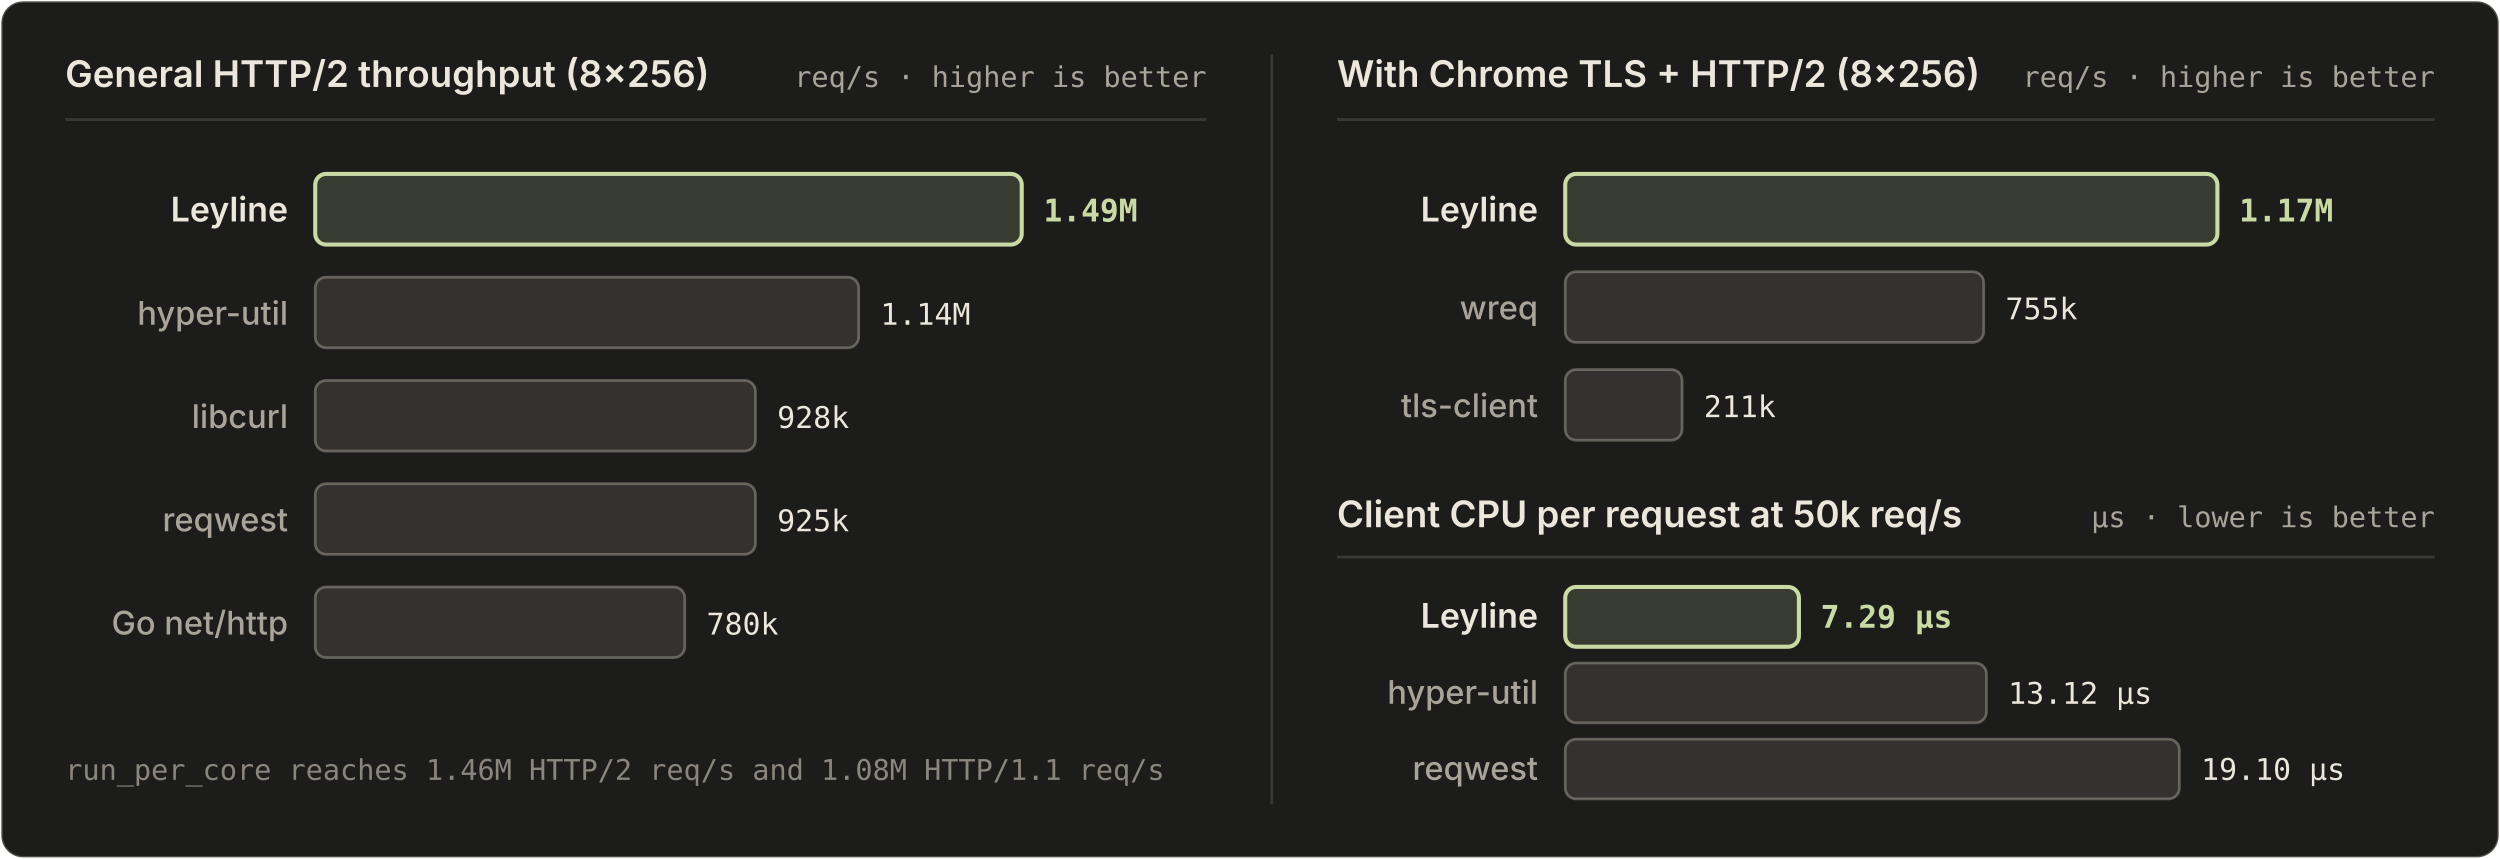
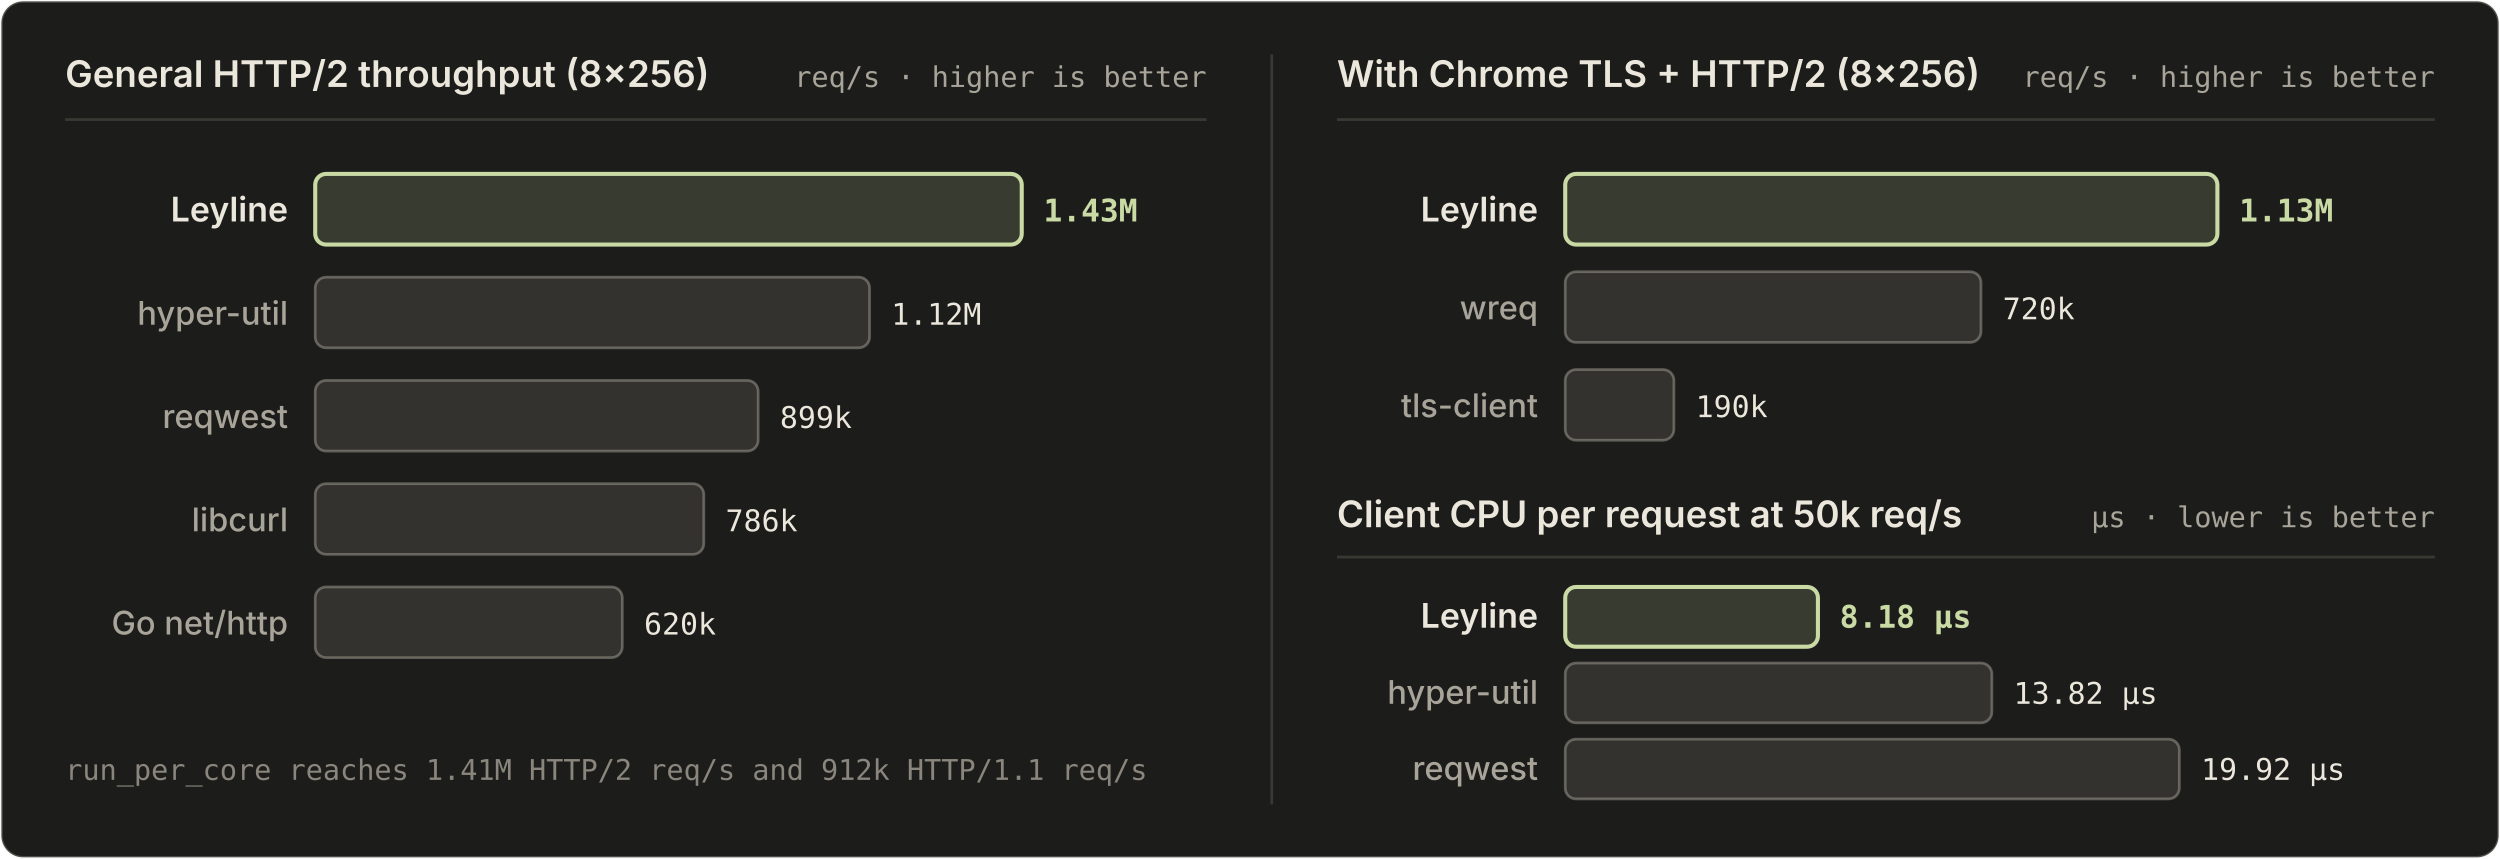
<svg xmlns="http://www.w3.org/2000/svg" role="img" aria-labelledby="bench-dark-title bench-dark-desc" viewBox="0 0 920 316" width="920" height="316">
  <rect x="0.5" y="0.5" width="919" height="315" rx="8" fill="#1c1d1a" stroke="#ece7dc" stroke-opacity="0.24" />
  <text x="24" y="32" fill="#ece7dc" font-family="'IBM Plex Sans', -apple-system, BlinkMacSystemFont, 'Segoe UI', sans-serif" font-size="13.5" font-weight="600">General HTTP/2 throughput (8×256)</text>
  <text x="444" y="32" fill="#a9a49a" font-family="'IBM Plex Mono', ui-monospace, 'SFMono-Regular', Menlo, monospace" font-size="10.5" text-anchor="end">req/s · higher is better</text>
  <line x1="24" y1="44" x2="444" y2="44" stroke="#ece7dc" stroke-opacity="0.14" stroke-width="1" />
  <text x="106" y="81.5" fill="#ece7dc" font-family="'IBM Plex Sans', -apple-system, BlinkMacSystemFont, 'Segoe UI', sans-serif" font-size="12.5" font-weight="600" text-anchor="end">Leyline</text>
  <rect x="116" y="64" width="260" height="26" rx="4" fill="#c9daa5" fill-opacity="0.16" stroke="#c9daa5" stroke-width="1.5" />
-   <text x="384" y="81.5" fill="#c9daa5" font-family="'IBM Plex Mono', ui-monospace, 'SFMono-Regular', Menlo, monospace" font-size="11.5" font-weight="600">1.49M</text>
+   <text x="384" y="81.5" fill="#c9daa5" font-family="'IBM Plex Mono', ui-monospace, 'SFMono-Regular', Menlo, monospace" font-size="11.5" font-weight="600">1.43M</text>
  <text x="106" y="119.5" fill="#a9a49a" font-family="'IBM Plex Sans', -apple-system, BlinkMacSystemFont, 'Segoe UI', sans-serif" font-size="12" font-weight="500" text-anchor="end">hyper-util</text>
-   <rect x="116" y="102" width="200" height="26" rx="4" fill="#a9a49a" fill-opacity="0.16" stroke="#a9a49a" stroke-opacity="0.48" stroke-width="1" />
-   <text x="324" y="119.5" fill="#ece7dc" font-family="'IBM Plex Mono', ui-monospace, 'SFMono-Regular', Menlo, monospace" font-size="11">1.14M</text>
-   <text x="106" y="157.5" fill="#a9a49a" font-family="'IBM Plex Sans', -apple-system, BlinkMacSystemFont, 'Segoe UI', sans-serif" font-size="12" font-weight="500" text-anchor="end">libcurl</text>
-   <rect x="116" y="140" width="162" height="26" rx="4" fill="#a9a49a" fill-opacity="0.16" stroke="#a9a49a" stroke-opacity="0.48" stroke-width="1" />
-   <text x="286" y="157.5" fill="#ece7dc" font-family="'IBM Plex Mono', ui-monospace, 'SFMono-Regular', Menlo, monospace" font-size="11">928k</text>
-   <text x="106" y="195.5" fill="#a9a49a" font-family="'IBM Plex Sans', -apple-system, BlinkMacSystemFont, 'Segoe UI', sans-serif" font-size="12" font-weight="500" text-anchor="end">reqwest</text>
-   <rect x="116" y="178" width="162" height="26" rx="4" fill="#a9a49a" fill-opacity="0.16" stroke="#a9a49a" stroke-opacity="0.48" stroke-width="1" />
-   <text x="286" y="195.5" fill="#ece7dc" font-family="'IBM Plex Mono', ui-monospace, 'SFMono-Regular', Menlo, monospace" font-size="11">925k</text>
+   <rect x="116" y="102" width="204" height="26" rx="4" fill="#a9a49a" fill-opacity="0.16" stroke="#a9a49a" stroke-opacity="0.48" stroke-width="1" />
+   <text x="328" y="119.5" fill="#ece7dc" font-family="'IBM Plex Mono', ui-monospace, 'SFMono-Regular', Menlo, monospace" font-size="11">1.12M</text>
+   <text x="106" y="157.5" fill="#a9a49a" font-family="'IBM Plex Sans', -apple-system, BlinkMacSystemFont, 'Segoe UI', sans-serif" font-size="12" font-weight="500" text-anchor="end">reqwest</text>
+   <rect x="116" y="140" width="163" height="26" rx="4" fill="#a9a49a" fill-opacity="0.16" stroke="#a9a49a" stroke-opacity="0.48" stroke-width="1" />
+   <text x="287" y="157.5" fill="#ece7dc" font-family="'IBM Plex Mono', ui-monospace, 'SFMono-Regular', Menlo, monospace" font-size="11">899k</text>
+   <text x="106" y="195.5" fill="#a9a49a" font-family="'IBM Plex Sans', -apple-system, BlinkMacSystemFont, 'Segoe UI', sans-serif" font-size="12" font-weight="500" text-anchor="end">libcurl</text>
+   <rect x="116" y="178" width="143" height="26" rx="4" fill="#a9a49a" fill-opacity="0.16" stroke="#a9a49a" stroke-opacity="0.48" stroke-width="1" />
+   <text x="267" y="195.5" fill="#ece7dc" font-family="'IBM Plex Mono', ui-monospace, 'SFMono-Regular', Menlo, monospace" font-size="11">786k</text>
  <text x="106" y="233.5" fill="#a9a49a" font-family="'IBM Plex Sans', -apple-system, BlinkMacSystemFont, 'Segoe UI', sans-serif" font-size="12" font-weight="500" text-anchor="end">Go net/http</text>
-   <rect x="116" y="216" width="136" height="26" rx="4" fill="#a9a49a" fill-opacity="0.16" stroke="#a9a49a" stroke-opacity="0.48" stroke-width="1" />
-   <text x="260" y="233.5" fill="#ece7dc" font-family="'IBM Plex Mono', ui-monospace, 'SFMono-Regular', Menlo, monospace" font-size="11">780k</text>
+   <rect x="116" y="216" width="113" height="26" rx="4" fill="#a9a49a" fill-opacity="0.16" stroke="#a9a49a" stroke-opacity="0.48" stroke-width="1" />
+   <text x="237" y="233.5" fill="#ece7dc" font-family="'IBM Plex Mono', ui-monospace, 'SFMono-Regular', Menlo, monospace" font-size="11">620k</text>
  <line x1="468" y1="20" x2="468" y2="296" stroke="#ece7dc" stroke-opacity="0.14" stroke-width="1" />
  <text x="492" y="32" fill="#ece7dc" font-family="'IBM Plex Sans', -apple-system, BlinkMacSystemFont, 'Segoe UI', sans-serif" font-size="13.5" font-weight="600">With Chrome TLS + HTTP/2 (8×256)</text>
  <text x="896" y="32" fill="#a9a49a" font-family="'IBM Plex Mono', ui-monospace, 'SFMono-Regular', Menlo, monospace" font-size="10.5" text-anchor="end">req/s · higher is better</text>
  <line x1="492" y1="44" x2="896" y2="44" stroke="#ece7dc" stroke-opacity="0.14" stroke-width="1" />
  <text x="566" y="81.5" fill="#ece7dc" font-family="'IBM Plex Sans', -apple-system, BlinkMacSystemFont, 'Segoe UI', sans-serif" font-size="12.5" font-weight="600" text-anchor="end">Leyline</text>
  <rect x="576" y="64" width="240" height="26" rx="4" fill="#c9daa5" fill-opacity="0.16" stroke="#c9daa5" stroke-width="1.5" />
-   <text x="824" y="81.5" fill="#c9daa5" font-family="'IBM Plex Mono', ui-monospace, 'SFMono-Regular', Menlo, monospace" font-size="11.5" font-weight="600">1.17M</text>
+   <text x="824" y="81.5" fill="#c9daa5" font-family="'IBM Plex Mono', ui-monospace, 'SFMono-Regular', Menlo, monospace" font-size="11.5" font-weight="600">1.13M</text>
  <text x="566" y="117.5" fill="#a9a49a" font-family="'IBM Plex Sans', -apple-system, BlinkMacSystemFont, 'Segoe UI', sans-serif" font-size="12" font-weight="500" text-anchor="end">wreq</text>
-   <rect x="576" y="100" width="154" height="26" rx="4" fill="#a9a49a" fill-opacity="0.16" stroke="#a9a49a" stroke-opacity="0.48" stroke-width="1" />
-   <text x="738" y="117.5" fill="#ece7dc" font-family="'IBM Plex Mono', ui-monospace, 'SFMono-Regular', Menlo, monospace" font-size="11">755k</text>
+   <rect x="576" y="100" width="153" height="26" rx="4" fill="#a9a49a" fill-opacity="0.16" stroke="#a9a49a" stroke-opacity="0.48" stroke-width="1" />
+   <text x="737" y="117.5" fill="#ece7dc" font-family="'IBM Plex Mono', ui-monospace, 'SFMono-Regular', Menlo, monospace" font-size="11">720k</text>
  <text x="566" y="153.5" fill="#a9a49a" font-family="'IBM Plex Sans', -apple-system, BlinkMacSystemFont, 'Segoe UI', sans-serif" font-size="12" font-weight="500" text-anchor="end">tls-client</text>
-   <rect x="576" y="136" width="43" height="26" rx="4" fill="#a9a49a" fill-opacity="0.16" stroke="#a9a49a" stroke-opacity="0.48" stroke-width="1" />
-   <text x="627" y="153.5" fill="#ece7dc" font-family="'IBM Plex Mono', ui-monospace, 'SFMono-Regular', Menlo, monospace" font-size="11">211k</text>
+   <rect x="576" y="136" width="40" height="26" rx="4" fill="#a9a49a" fill-opacity="0.16" stroke="#a9a49a" stroke-opacity="0.48" stroke-width="1" />
+   <text x="624" y="153.5" fill="#ece7dc" font-family="'IBM Plex Mono', ui-monospace, 'SFMono-Regular', Menlo, monospace" font-size="11">190k</text>
  <text x="492" y="194" fill="#ece7dc" font-family="'IBM Plex Sans', -apple-system, BlinkMacSystemFont, 'Segoe UI', sans-serif" font-size="13.5" font-weight="600">Client CPU per request at 50k req/s</text>
  <text x="896" y="194" fill="#a9a49a" font-family="'IBM Plex Mono', ui-monospace, 'SFMono-Regular', Menlo, monospace" font-size="10.5" text-anchor="end">µs · lower is better</text>
  <line x1="492" y1="205" x2="896" y2="205" stroke="#ece7dc" stroke-opacity="0.14" stroke-width="1" />
  <text x="566" y="231" fill="#ece7dc" font-family="'IBM Plex Sans', -apple-system, BlinkMacSystemFont, 'Segoe UI', sans-serif" font-size="12.5" font-weight="600" text-anchor="end">Leyline</text>
-   <rect x="576" y="216" width="86" height="22" rx="4" fill="#c9daa5" fill-opacity="0.16" stroke="#c9daa5" stroke-width="1.5" />
-   <text x="670" y="231" fill="#c9daa5" font-family="'IBM Plex Mono', ui-monospace, 'SFMono-Regular', Menlo, monospace" font-size="11.5" font-weight="600">7.29 µs</text>
+   <rect x="576" y="216" width="93" height="22" rx="4" fill="#c9daa5" fill-opacity="0.16" stroke="#c9daa5" stroke-width="1.5" />
+   <text x="677" y="231" fill="#c9daa5" font-family="'IBM Plex Mono', ui-monospace, 'SFMono-Regular', Menlo, monospace" font-size="11.5" font-weight="600">8.18 µs</text>
  <text x="566" y="259" fill="#a9a49a" font-family="'IBM Plex Sans', -apple-system, BlinkMacSystemFont, 'Segoe UI', sans-serif" font-size="12" font-weight="500" text-anchor="end">hyper-util</text>
-   <rect x="576" y="244" width="155" height="22" rx="4" fill="#a9a49a" fill-opacity="0.16" stroke="#a9a49a" stroke-opacity="0.48" stroke-width="1" />
-   <text x="739" y="259" fill="#ece7dc" font-family="'IBM Plex Mono', ui-monospace, 'SFMono-Regular', Menlo, monospace" font-size="11">13.12 µs</text>
+   <rect x="576" y="244" width="157" height="22" rx="4" fill="#a9a49a" fill-opacity="0.16" stroke="#a9a49a" stroke-opacity="0.48" stroke-width="1" />
+   <text x="741" y="259" fill="#ece7dc" font-family="'IBM Plex Mono', ui-monospace, 'SFMono-Regular', Menlo, monospace" font-size="11">13.82 µs</text>
  <text x="566" y="287" fill="#a9a49a" font-family="'IBM Plex Sans', -apple-system, BlinkMacSystemFont, 'Segoe UI', sans-serif" font-size="12" font-weight="500" text-anchor="end">reqwest</text>
  <rect x="576" y="272" width="226" height="22" rx="4" fill="#a9a49a" fill-opacity="0.16" stroke="#a9a49a" stroke-opacity="0.48" stroke-width="1" />
-   <text x="810" y="287" fill="#ece7dc" font-family="'IBM Plex Mono', ui-monospace, 'SFMono-Regular', Menlo, monospace" font-size="11">19.10 µs</text>
-   <text x="24" y="287" fill="#8a867d" font-family="'IBM Plex Mono', ui-monospace, 'SFMono-Regular', Menlo, monospace" font-size="10.5">run_per_core reaches 1.46M HTTP/2 req/s and 1.08M HTTP/1.1 req/s</text>
+   <text x="810" y="287" fill="#ece7dc" font-family="'IBM Plex Mono', ui-monospace, 'SFMono-Regular', Menlo, monospace" font-size="11">19.92 µs</text>
+   <text x="24" y="287" fill="#8a867d" font-family="'IBM Plex Mono', ui-monospace, 'SFMono-Regular', Menlo, monospace" font-size="10.5">run_per_core reaches 1.41M HTTP/2 req/s and 912k HTTP/1.1 req/s</text>
</svg>
